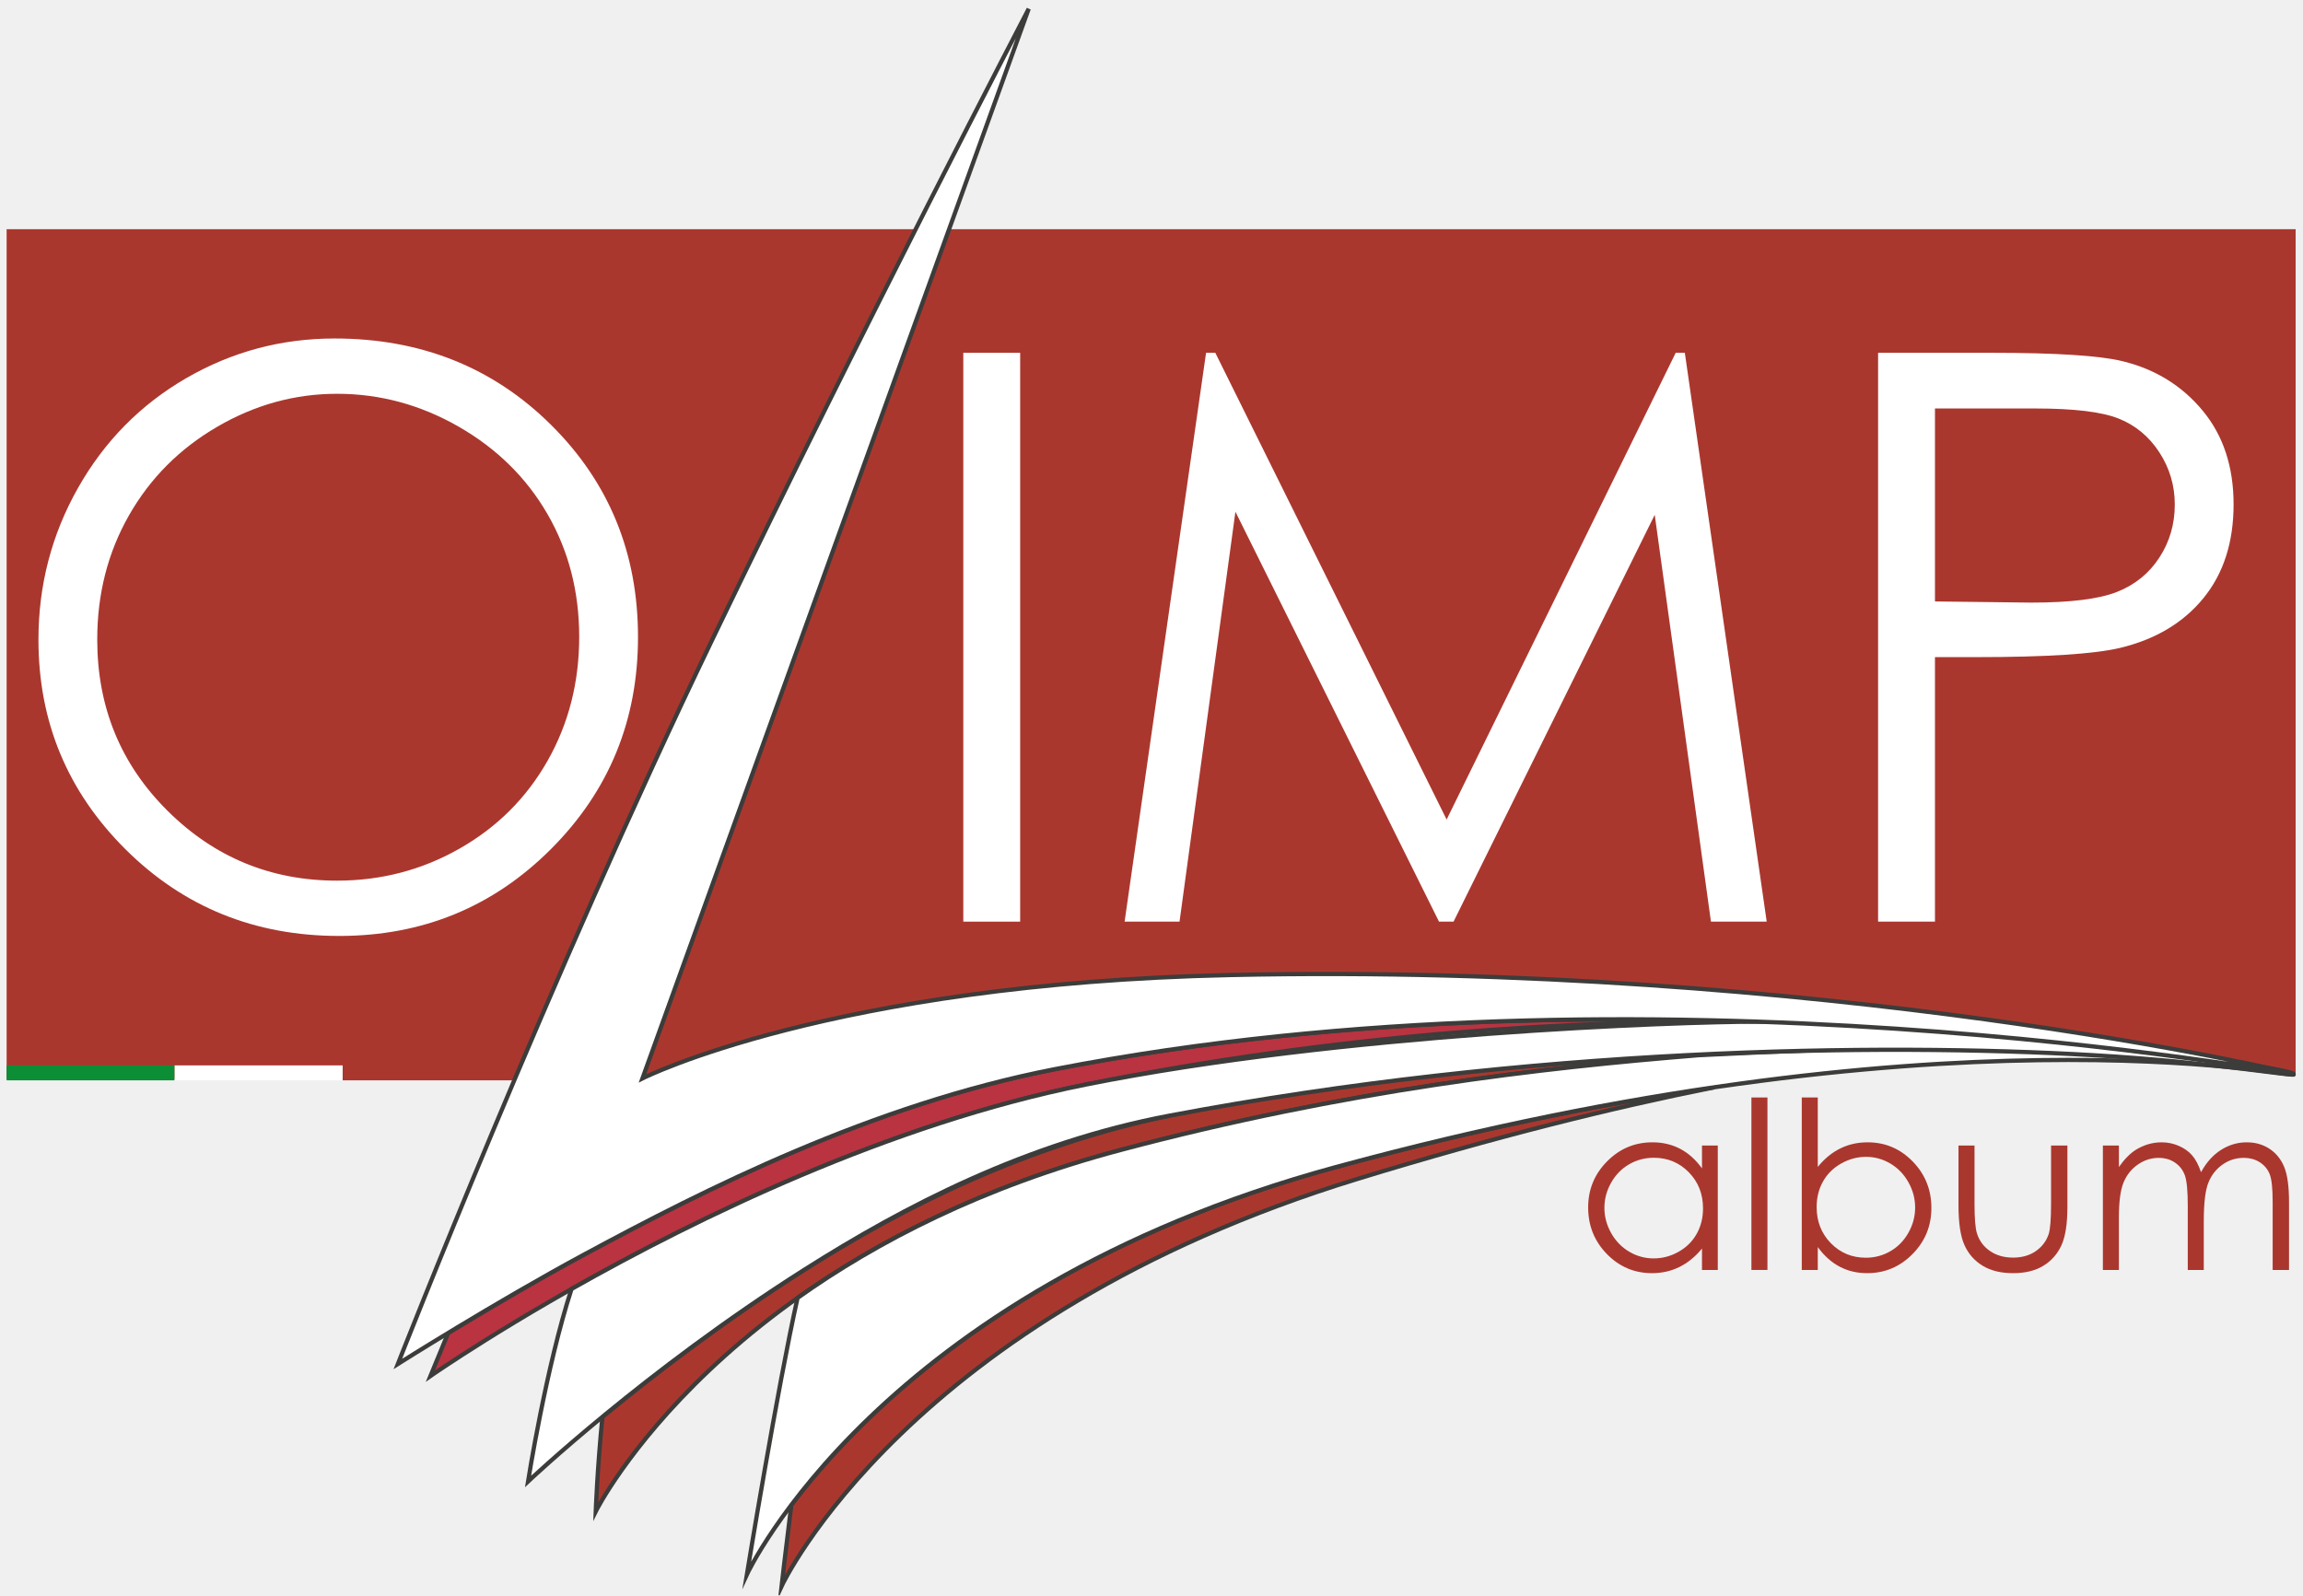
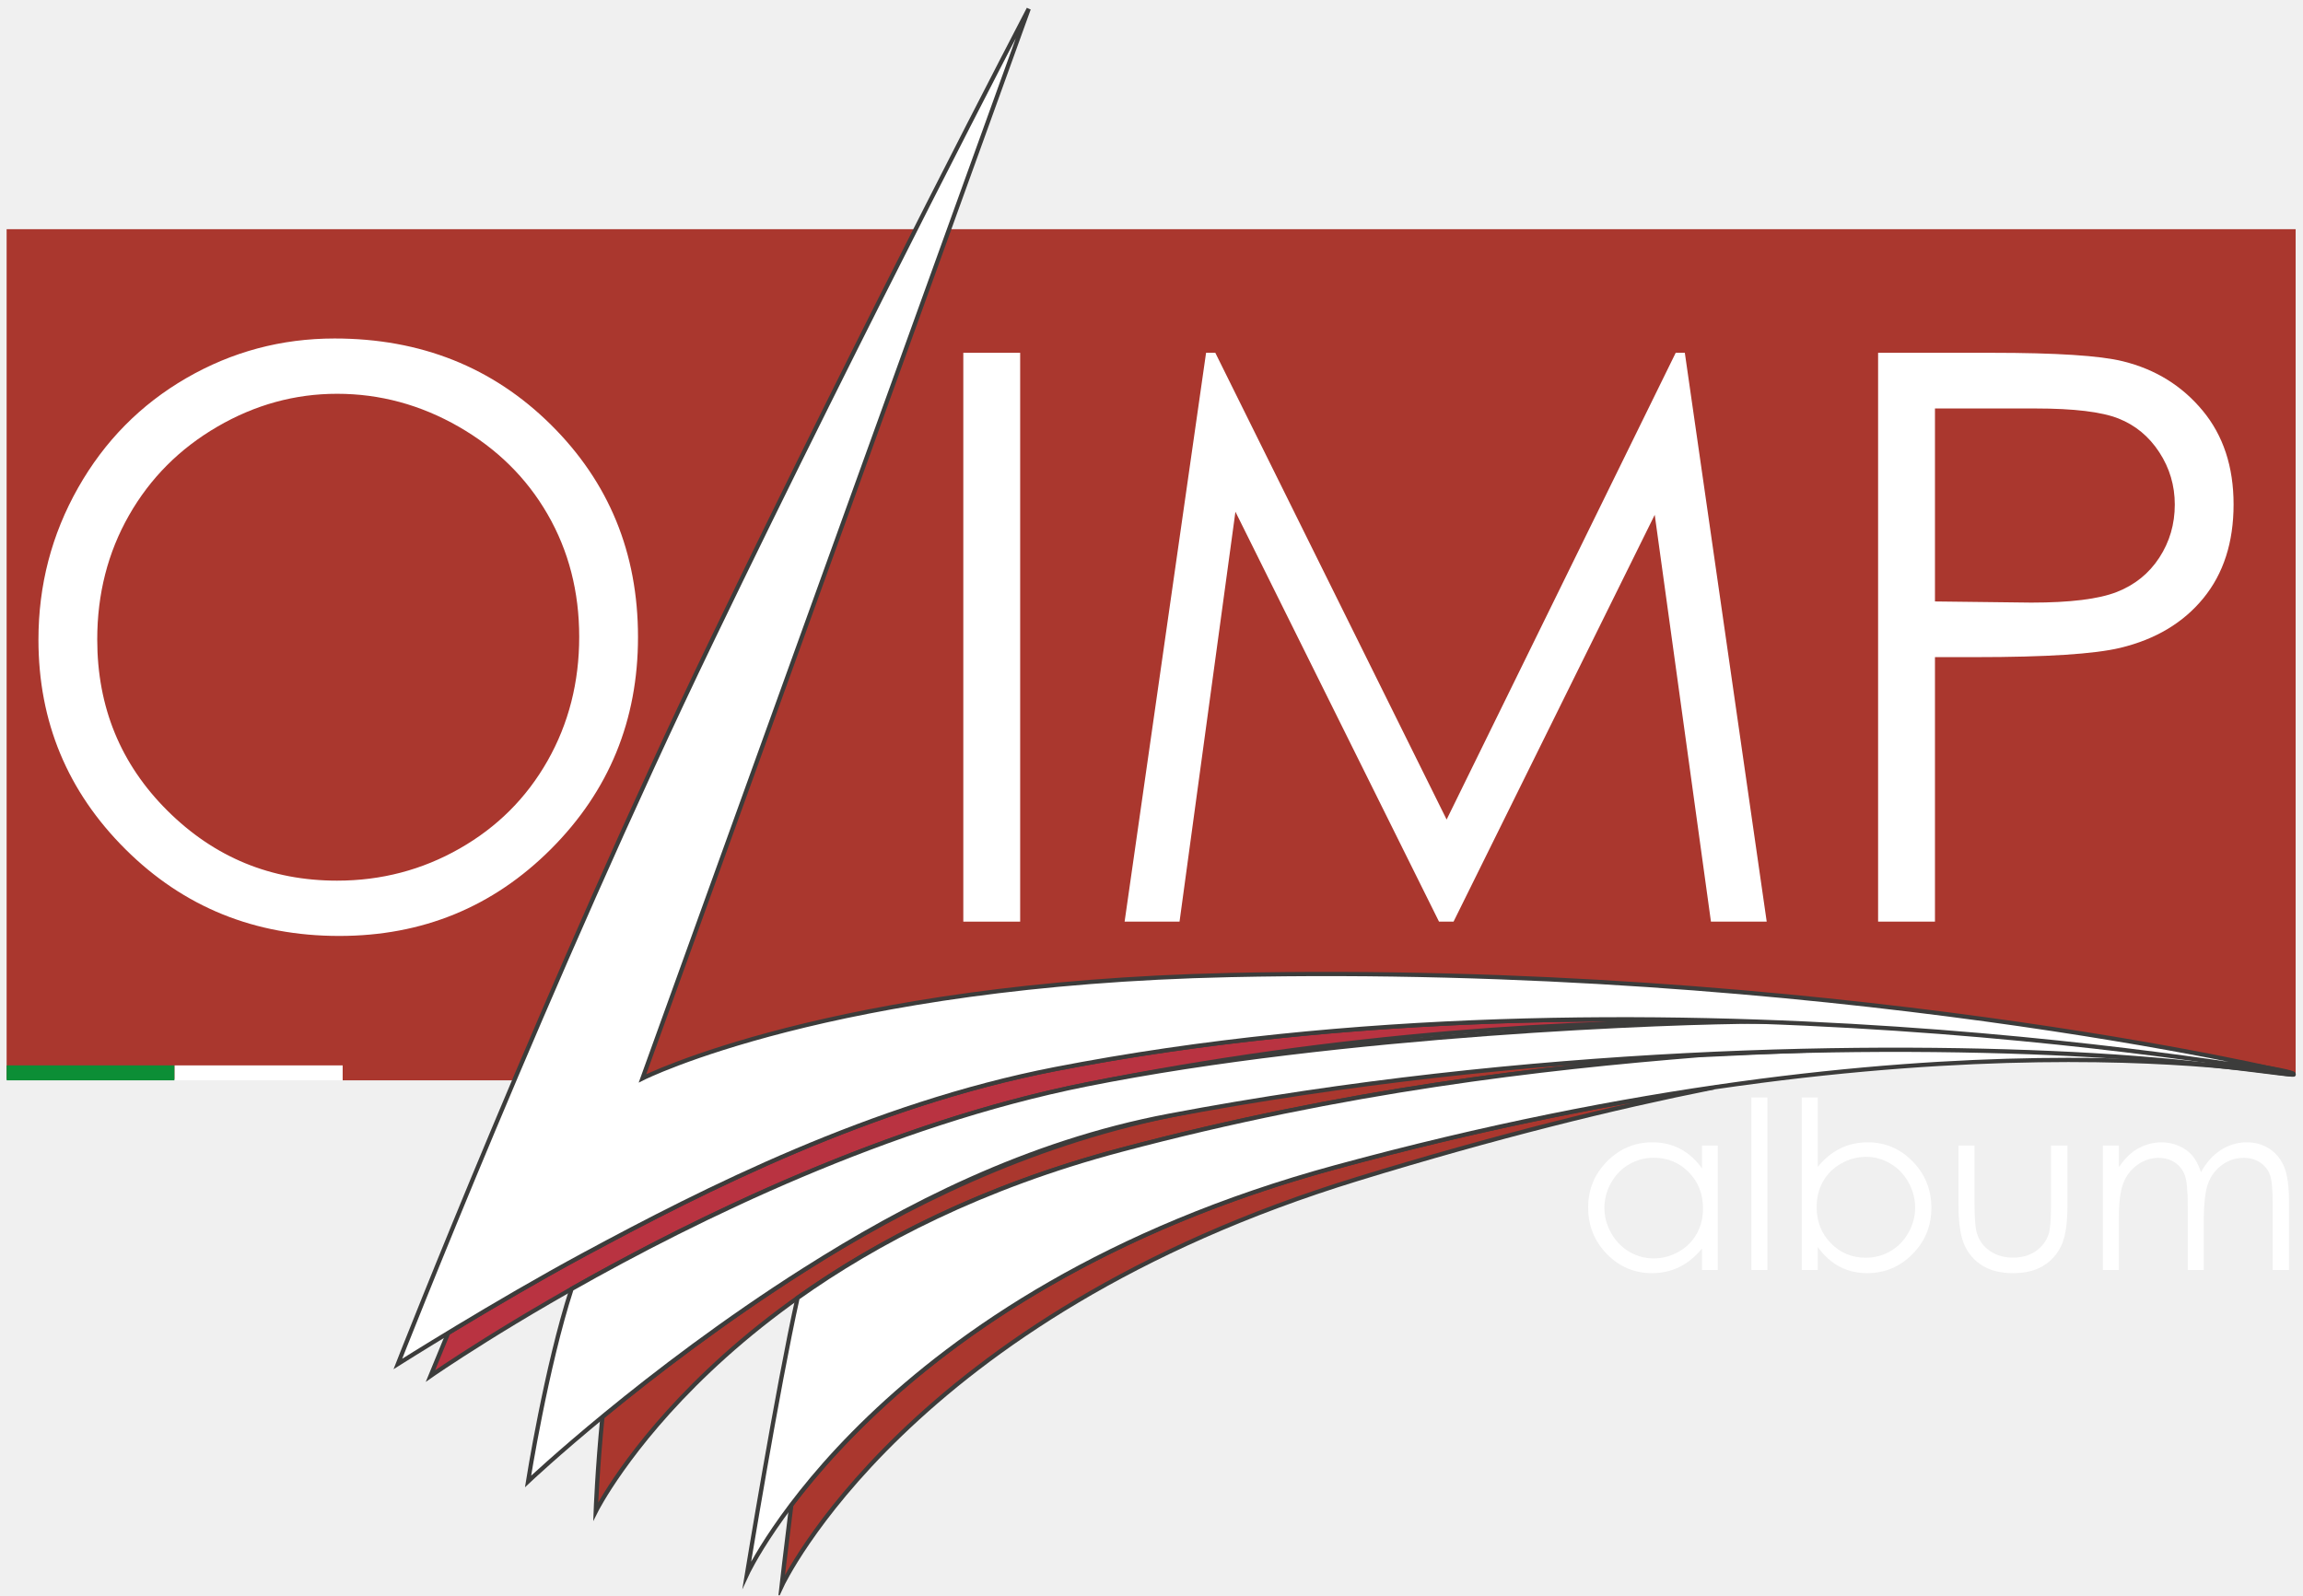
<svg xmlns="http://www.w3.org/2000/svg" version="1.1" width="407" height="282" viewBox="0 0 407 282">
  <defs>
    <clipPath id="clip_1">
      <path transform="matrix(1,0,0,-1,-94,350.53)" d="M94 68.53H501V350.53H94Z" />
    </clipPath>
    <clipPath id="clip_2">
      <path transform="matrix(1,0,0,-1,-94,350.53)" d="M0 0H595.28V419.53H0Z" />
    </clipPath>
    <clipPath id="clip_3">
      <path transform="matrix(1,0,0,-1,-94,350.53)" d="M0 419.53H595.28V0H0Z" />
    </clipPath>
  </defs>
  <g clip-path="url(#clip_1)">
    <g clip-path="url(#clip_2)">
      <g>
        <g clip-path="url(#clip_3)">
          <path transform="matrix(1,0,0,-1,235.9893,206.3357)" d="M0 0C-55.572-15.146-83.868-43.454-96.139-59.693-97.174-67.933-97.863-74.062-97.863-74.062-97.863-74.062-75.796-26.502 3.976-2.047 28.388 5.437 49.24 10.592 66.893 14.105 47.131 11.217 24.763 6.749 0 0" fill="#aa372e" />
          <path transform="matrix(1,0,0,-1,235.9893,206.3357)" stroke-width=".75" stroke-linecap="butt" stroke-miterlimit="10" stroke-linejoin="miter" fill="none" stroke="#3c3c3b" d="M0 0C-55.572-15.146-83.868-43.454-96.139-59.693-97.174-67.933-97.863-74.062-97.863-74.062-97.863-74.062-75.796-26.502 3.976-2.047 28.388 5.437 49.24 10.592 66.893 14.105 47.131 11.217 24.763 6.749 0 0Z" />
          <path transform="matrix(1,0,0,-1,206.5947,197.2361)" d="M0 0C-25.091-5.215-46.756-15.998-64.434-27.214-78.917-36.404-91.403-46.029-100.129-53.221-101.037-62.435-101.314-69.949-101.314-69.949-101.314-69.949-78.773-24.715-8.546-6.051 31.327 4.547 65.901 8.476 93.66 10.709 65.94 9.327 34.144 7.1 0 0" fill="#aa372e" />
          <path transform="matrix(1,0,0,-1,206.5947,197.2361)" stroke-width=".75" stroke-linecap="butt" stroke-miterlimit="10" stroke-linejoin="miter" fill="none" stroke="#3c3c3b" d="M0 0C-25.091-5.215-46.756-15.998-64.434-27.214-78.917-36.404-91.403-46.029-100.129-53.221-101.037-62.435-101.314-69.949-101.314-69.949-101.314-69.949-78.773-24.715-8.546-6.051 31.327 4.547 65.901 8.476 93.66 10.709 65.94 9.327 34.144 7.1 0 0Z" />
          <path transform="matrix(1,0,0,-1,186.4424,188.9958)" d="M0 0C-32.414-6.308-62.024-21.351-83.133-32.729-91.785-37.393-100.813-42.736-107.237-46.633-109.261-51.503-110.379-54.257-110.379-54.257-110.379-54.257-53.526-14.529 5.494-2.717 50.665 6.325 91.607 8.727 124.297 8.393 86.867 9.675 42.678 8.306 0 0" fill="#b93341" />
          <path transform="matrix(1,0,0,-1,186.4424,188.9958)" stroke-width=".75" stroke-linecap="butt" stroke-miterlimit="10" stroke-linejoin="miter" fill="none" stroke="#3c3c3b" d="M0 0C-32.414-6.308-62.024-21.351-83.133-32.729-91.785-37.393-100.813-42.736-107.237-46.633-109.261-51.503-110.379-54.257-110.379-54.257-110.379-54.257-53.526-14.529 5.494-2.717 50.665 6.325 91.607 8.727 124.297 8.393 86.867 9.675 42.678 8.306 0 0Z" />
          <path transform="matrix(1,0,0,-1,405.6992,190.2683)" d="M0 0V149.75H-237.967L-292.157-.357C-292.157-.357-258.955 16.373-188.307 17.906-83.574 20.177 .277 .631-.001 .412" fill="#aa372e" />
          <path transform="matrix(1,0,0,-1,125.8408,113.1428)" d="M0 0C12.739 26.434 25.724 52.399 35.975 72.625H-124.67V-77.627H-34.87C-25.085-54.544-12.76-26.479 0 0" fill="#aa372e" />
          <path transform="matrix(1,0,0,-1,370.6533,185.9216)" d="M0 0C.224-.016 .448-.031 .668-.048 .352-.04 .063-.023-.17 .012-18.114 1.281-42.131 .803-70.398-.605-98.157-2.839-132.733-6.768-172.604-17.365-197.076-23.869-215.75-33.599-229.705-43.517-233.229-59.293-238.659-92.402-238.659-92.402-238.659-92.402-215.559-42.461-134.664-20.414-28.312 8.571 33.961-4.382 34.681-4.058 35.401-3.892 15.365-1.093 0 0" fill="#ffffff" />
          <path transform="matrix(1,0,0,-1,370.6533,185.9216)" stroke-width=".75" stroke-linecap="butt" stroke-miterlimit="10" stroke-linejoin="miter" fill="none" stroke="#3c3c3b" d="M0 0C.224-.016 .448-.031 .668-.048 .352-.04 .063-.023-.17 .012-18.114 1.281-42.131 .803-70.398-.605-98.157-2.839-132.733-6.768-172.604-17.365-197.076-23.869-215.75-33.599-229.705-43.517-233.229-59.293-238.659-92.402-238.659-92.402-238.659-92.402-215.559-42.461-134.664-20.414-28.312 8.571 33.961-4.382 34.681-4.058 35.401-3.892 15.365-1.093 0 0Z" />
          <path transform="matrix(1,0,0,-1,310.7393,180.6032)" d="M0 0C-14.521-.006-73.632-2.067-118.803-11.109-153.606-18.076-187.652-34.746-209.734-47.256-214.217-60.997-217.422-81.287-217.422-81.287-217.422-81.287-196.766-61.732-168.578-43.847-150.9-32.631-129.325-21.398-104.145-16.633-40.405-4.57 21.329-3.729 59.094-5.924 80.898-7.19 94.595-9.768 94.595-9.272 94.595-7.996 33.761 .015 0 0" fill="#ffffff" />
          <path transform="matrix(1,0,0,-1,310.7393,180.6032)" stroke-width=".75" stroke-linecap="butt" stroke-miterlimit="10" stroke-linejoin="miter" fill="none" stroke="#3c3c3b" d="M0 0C-14.521-.006-73.632-2.067-118.803-11.109-153.606-18.076-187.652-34.746-209.734-47.256-214.217-60.997-217.422-81.287-217.422-81.287-217.422-81.287-196.766-61.732-168.578-43.847-150.9-32.631-129.325-21.398-104.145-16.633-40.405-4.57 21.329-3.729 59.094-5.924 80.898-7.19 94.595-9.768 94.595-9.272 94.595-7.996 33.761 .015 0 0Z" />
-           <path transform="matrix(1,0,0,-1,292.2646,204.6609)" d="M0 0C-1.575 0-3.029-.389-4.362-1.162-5.695-1.936-6.756-3.023-7.543-4.424-8.331-5.824-8.725-7.305-8.725-8.867-8.725-10.416-8.327-11.896-7.533-13.311-6.738-14.723-5.672-15.824-4.332-16.611-2.992-17.4-1.555-17.793-.021-17.793 1.528-17.793 2.996-17.402 4.383-16.621 5.77-15.842 6.836-14.785 7.583-13.451 8.331-12.119 8.704-10.617 8.704-8.947 8.704-6.402 7.866-4.275 6.189-2.566 4.514-.855 2.45 0 0 0M11.313 2.162V-19.836H8.522V-16.055C7.336-17.496 6.005-18.582 4.529-19.311 3.053-20.037 1.438-20.402-.313-20.402-3.427-20.402-6.086-19.273-8.29-17.016-10.493-14.758-11.596-12.012-11.596-8.775-11.596-5.607-10.483-2.898-8.259-.648-6.035 1.604-3.359 2.729-.232 2.729 1.573 2.729 3.208 2.344 4.671 1.576 6.133 .809 7.417-.344 8.522-1.881V2.162Z" fill="#aa372e" />
-           <path transform="matrix(1,0,0,-1,-94,350.53)" d="M403.521 156.523H406.352V126.033H403.521Z" fill="#aa372e" />
-           <path transform="matrix(1,0,0,-1,329.7402,222.3327)" d="M0 0C1.573 0 3.026 .387 4.357 1.162 5.688 1.937 6.748 3.025 7.534 4.428 8.321 5.83 8.715 7.312 8.715 8.875 8.715 10.439 8.318 11.93 7.524 13.344 6.731 14.76 5.665 15.861 4.327 16.65 2.989 17.439 1.561 17.832 .041 17.832-1.506 17.832-2.975 17.439-4.367 16.65-5.759 15.861-6.828 14.801-7.574 13.465-8.32 12.131-8.693 10.629-8.693 8.957-8.693 6.41-7.856 4.279-6.183 2.568-4.508 .855-2.447 0 0 0M-11.322-2.164V28.326H-8.491V16.053C-7.307 17.51-5.98 18.598-4.513 19.318-3.045 20.039-1.436 20.4 .315 20.4 3.426 20.4 6.082 19.271 8.283 17.014 10.484 14.756 11.586 12.016 11.586 8.795 11.586 5.613 10.475 2.898 8.253 .646 6.031-1.604 3.358-2.73 .234-2.73-1.557-2.73-3.18-2.346-4.634-1.578-6.088-.809-7.374 .344-8.491 1.881V-2.164Z" fill="#aa372e" />
-           <path transform="matrix(1,0,0,-1,346.1172,202.4988)" d="M0 0H2.831V-10.271C2.831-12.777 2.966-14.504 3.235-15.447 3.641-16.795 4.413-17.859 5.555-18.641 6.694-19.424 8.055-19.814 9.635-19.814 11.214-19.814 12.554-19.434 13.654-18.672 14.754-17.91 15.514-16.91 15.932-15.67 16.215-14.82 16.357-13.02 16.357-10.271V0H19.248V-10.797C19.248-13.83 18.895-16.113 18.187-17.65 17.479-19.187 16.414-20.391 14.992-21.26 13.57-22.129 11.788-22.564 9.645-22.564 7.501-22.564 5.712-22.129 4.276-21.26 2.841-20.391 1.77-19.178 1.062-17.621 .354-16.062 0-13.721 0-10.594Z" fill="#aa372e" />
-           <path transform="matrix(1,0,0,-1,371.6338,202.4988)" d="M0 0H2.831V-3.801C3.815-2.398 4.828-1.375 5.867-.727 7.298 .135 8.803 .566 10.381 .566 11.447 .566 12.459 .357 13.417-.061 14.375-.479 15.158-1.033 15.766-1.729 16.373-2.422 16.899-3.416 17.345-4.711 18.285-2.984 19.462-1.674 20.874-.777 22.286 .119 23.806 .566 25.433 .566 26.952 .566 28.294 .182 29.457-.586 30.62-1.354 31.484-2.426 32.049-3.801 32.613-5.176 32.896-7.238 32.896-9.988V-21.998H30.005V-9.988C30.005-7.629 29.837-6.008 29.501-5.125 29.165-4.242 28.591-3.531 27.778-2.992 26.965-2.453 25.994-2.184 24.866-2.184 23.496-2.184 22.243-2.588 21.107-3.396 19.973-4.205 19.143-5.283 18.619-6.631 18.095-7.979 17.833-10.23 17.833-13.385V-21.998H15.003V-10.736C15.003-8.08 14.837-6.277 14.507-5.328 14.177-4.377 13.601-3.615 12.778-3.043 11.956-2.469 10.979-2.184 9.847-2.184 8.539-2.184 7.315-2.578 6.177-3.365 5.038-4.154 4.195-5.217 3.649-6.551 3.104-7.885 2.831-9.928 2.831-12.676V-21.998H0Z" fill="#aa372e" />
+           <path transform="matrix(1,0,0,-1,292.2646,204.6609)" d="M0 0C-1.575 0-3.029-.389-4.362-1.162-5.695-1.936-6.756-3.023-7.543-4.424-8.331-5.824-8.725-7.305-8.725-8.867-8.725-10.416-8.327-11.896-7.533-13.311-6.738-14.723-5.672-15.824-4.332-16.611-2.992-17.4-1.555-17.793-.021-17.793 1.528-17.793 2.996-17.402 4.383-16.621 5.77-15.842 6.836-14.785 7.583-13.451 8.331-12.119 8.704-10.617 8.704-8.947 8.704-6.402 7.866-4.275 6.189-2.566 4.514-.855 2.45 0 0 0M11.313 2.162V-19.836H8.522V-16.055C7.336-17.496 6.005-18.582 4.529-19.311 3.053-20.037 1.438-20.402-.313-20.402-3.427-20.402-6.086-19.273-8.29-17.016-10.493-14.758-11.596-12.012-11.596-8.775-11.596-5.607-10.483-2.898-8.259-.648-6.035 1.604-3.359 2.729-.232 2.729 1.573 2.729 3.208 2.344 4.671 1.576 6.133 .809 7.417-.344 8.522-1.881V2.162Z" fill="#ffffff" />
+           <path transform="matrix(1,0,0,-1,-94,350.53)" d="M403.521 156.523H406.352V126.033H403.521Z" fill="#ffffff" />
+           <path transform="matrix(1,0,0,-1,329.7402,222.3327)" d="M0 0C1.573 0 3.026 .387 4.357 1.162 5.688 1.937 6.748 3.025 7.534 4.428 8.321 5.83 8.715 7.312 8.715 8.875 8.715 10.439 8.318 11.93 7.524 13.344 6.731 14.76 5.665 15.861 4.327 16.65 2.989 17.439 1.561 17.832 .041 17.832-1.506 17.832-2.975 17.439-4.367 16.65-5.759 15.861-6.828 14.801-7.574 13.465-8.32 12.131-8.693 10.629-8.693 8.957-8.693 6.41-7.856 4.279-6.183 2.568-4.508 .855-2.447 0 0 0M-11.322-2.164V28.326H-8.491V16.053C-7.307 17.51-5.98 18.598-4.513 19.318-3.045 20.039-1.436 20.4 .315 20.4 3.426 20.4 6.082 19.271 8.283 17.014 10.484 14.756 11.586 12.016 11.586 8.795 11.586 5.613 10.475 2.898 8.253 .646 6.031-1.604 3.358-2.73 .234-2.73-1.557-2.73-3.18-2.346-4.634-1.578-6.088-.809-7.374 .344-8.491 1.881V-2.164Z" fill="#ffffff" />
+           <path transform="matrix(1,0,0,-1,346.1172,202.4988)" d="M0 0H2.831V-10.271C2.831-12.777 2.966-14.504 3.235-15.447 3.641-16.795 4.413-17.859 5.555-18.641 6.694-19.424 8.055-19.814 9.635-19.814 11.214-19.814 12.554-19.434 13.654-18.672 14.754-17.91 15.514-16.91 15.932-15.67 16.215-14.82 16.357-13.02 16.357-10.271V0H19.248V-10.797C19.248-13.83 18.895-16.113 18.187-17.65 17.479-19.187 16.414-20.391 14.992-21.26 13.57-22.129 11.788-22.564 9.645-22.564 7.501-22.564 5.712-22.129 4.276-21.26 2.841-20.391 1.77-19.178 1.062-17.621 .354-16.062 0-13.721 0-10.594Z" fill="#ffffff" />
+           <path transform="matrix(1,0,0,-1,371.6338,202.4988)" d="M0 0H2.831V-3.801C3.815-2.398 4.828-1.375 5.867-.727 7.298 .135 8.803 .566 10.381 .566 11.447 .566 12.459 .357 13.417-.061 14.375-.479 15.158-1.033 15.766-1.729 16.373-2.422 16.899-3.416 17.345-4.711 18.285-2.984 19.462-1.674 20.874-.777 22.286 .119 23.806 .566 25.433 .566 26.952 .566 28.294 .182 29.457-.586 30.62-1.354 31.484-2.426 32.049-3.801 32.613-5.176 32.896-7.238 32.896-9.988V-21.998H30.005V-9.988C30.005-7.629 29.837-6.008 29.501-5.125 29.165-4.242 28.591-3.531 27.778-2.992 26.965-2.453 25.994-2.184 24.866-2.184 23.496-2.184 22.243-2.588 21.107-3.396 19.973-4.205 19.143-5.283 18.619-6.631 18.095-7.979 17.833-10.23 17.833-13.385V-21.998H15.003V-10.736C15.003-8.08 14.837-6.277 14.507-5.328 14.177-4.377 13.601-3.615 12.778-3.043 11.956-2.469 10.979-2.184 9.847-2.184 8.539-2.184 7.315-2.578 6.177-3.365 5.038-4.154 4.195-5.217 3.649-6.551 3.104-7.885 2.831-9.928 2.831-12.676V-21.998H0Z" fill="#ffffff" />
          <path transform="matrix(1,0,0,-1,90.54691,190.9753)" d="M0 0H-29.989V2.641H1.109Z" fill="#aa372e" />
          <path transform="matrix(1,0,0,-1,-94,350.53)" d="M124.861 159.555H95.171V162.196H124.861Z" fill="#0c8e36" />
          <path transform="matrix(1,0,0,-1,-94,350.53)" d="M154.558 159.555H124.861V162.196H154.558Z" fill="#ffffff" />
          <path transform="matrix(1,0,0,-1,59.5674,69.61151)" d="M0 0C-7.44 0-14.493-1.938-21.157-5.816-27.822-9.693-33.026-14.915-36.769-21.482-40.512-28.05-42.383-35.37-42.383-43.442-42.383-55.393-38.241-65.484-29.957-73.716-21.672-81.95-11.687-86.065 0-86.065 7.805-86.065 15.028-84.172 21.67-80.387 28.312-76.601 33.491-71.424 37.212-64.857 40.932-58.289 42.793-50.992 42.793-42.964 42.793-34.983 40.932-27.765 37.212-21.311 33.491-14.857 28.254-9.693 21.499-5.816 14.743-1.938 7.577 0 0 0M-.444 9.775C14.786 9.775 27.531 4.693 37.792-5.469 48.052-15.632 53.184-28.142 53.184-42.998 53.184-57.719 48.063-70.206 37.826-80.459 27.588-90.713 15.105-95.84 .376-95.84-14.536-95.84-27.123-90.737-37.383-80.528-47.644-70.319-52.773-57.969-52.773-43.477-52.773-33.815-50.437-24.86-45.763-16.611-41.089-8.363-34.716-1.903-26.645 2.769-18.572 7.439-9.84 9.775-.444 9.775" fill="#ffffff" />
          <path transform="matrix(1,0,0,-1,-94,350.53)" d="M264.241 288.165H274.29V187.608H264.241Z" fill="#ffffff" />
          <path transform="matrix(1,0,0,-1,198.7471,162.9226)" d="M0 0 14.397 100.557H16.03L56.909 18.047 97.394 100.557H99.005L113.476 0H103.622L93.687 71.915 58.132 0H55.563L19.585 72.461 9.707 0Z" fill="#ffffff" />
          <path transform="matrix(1,0,0,-1,341.959,72.2092)" d="M0 0V-34.111L17.021-34.316C23.902-34.316 28.939-33.691 32.129-32.441 35.318-31.19 37.826-29.166 39.648-26.369 41.471-23.572 42.383-20.445 42.383-16.987 42.383-13.623 41.471-10.541 39.648-7.744 37.826-4.946 35.422-2.957 32.438-1.774 29.451-.592 24.564 0 17.773 0ZM-10.049 9.844H9.98C21.465 9.844 29.213 9.342 33.223 8.34 38.965 6.927 43.658 4.021 47.305-.376 50.951-4.774 52.773-10.3 52.773-16.953 52.773-23.652 50.996-29.179 47.441-33.53 43.887-37.883 38.988-40.811 32.744-42.314 28.187-43.408 19.664-43.955 7.178-43.955H0V-90.713H-10.049Z" fill="#ffffff" />
          <path transform="matrix(1,0,0,-1,405.3135,189.8542)" d="M0 0C.278 .219-83.188 19.763-187.921 17.492-258.569 15.959-291.771-.771-291.771-.771L-223.514 188.302C-223.514 188.302-252.064 133.583-279.473 76.711-308.344 16.8-335.001-51.26-335.001-51.26-335.001-51.26-317.86-40.417-302.004-31.871-280.896-20.492-251.285-5.449-218.871 .858-113.954 21.276-.28-.22 0 0" fill="#ffffff" />
          <path transform="matrix(1,0,0,-1,405.3135,189.8542)" stroke-width=".75" stroke-linecap="butt" stroke-miterlimit="10" stroke-linejoin="miter" fill="none" stroke="#3c3c3b" d="M0 0C.278 .219-83.188 19.763-187.921 17.492-258.569 15.959-291.771-.771-291.771-.771L-223.514 188.302C-223.514 188.302-252.064 133.583-279.473 76.711-308.344 16.8-335.001-51.26-335.001-51.26-335.001-51.26-317.86-40.417-302.004-31.871-280.896-20.492-251.285-5.449-218.871 .858-113.954 21.276-.28-.22 0 0Z" />
        </g>
      </g>
    </g>
  </g>
</svg>
